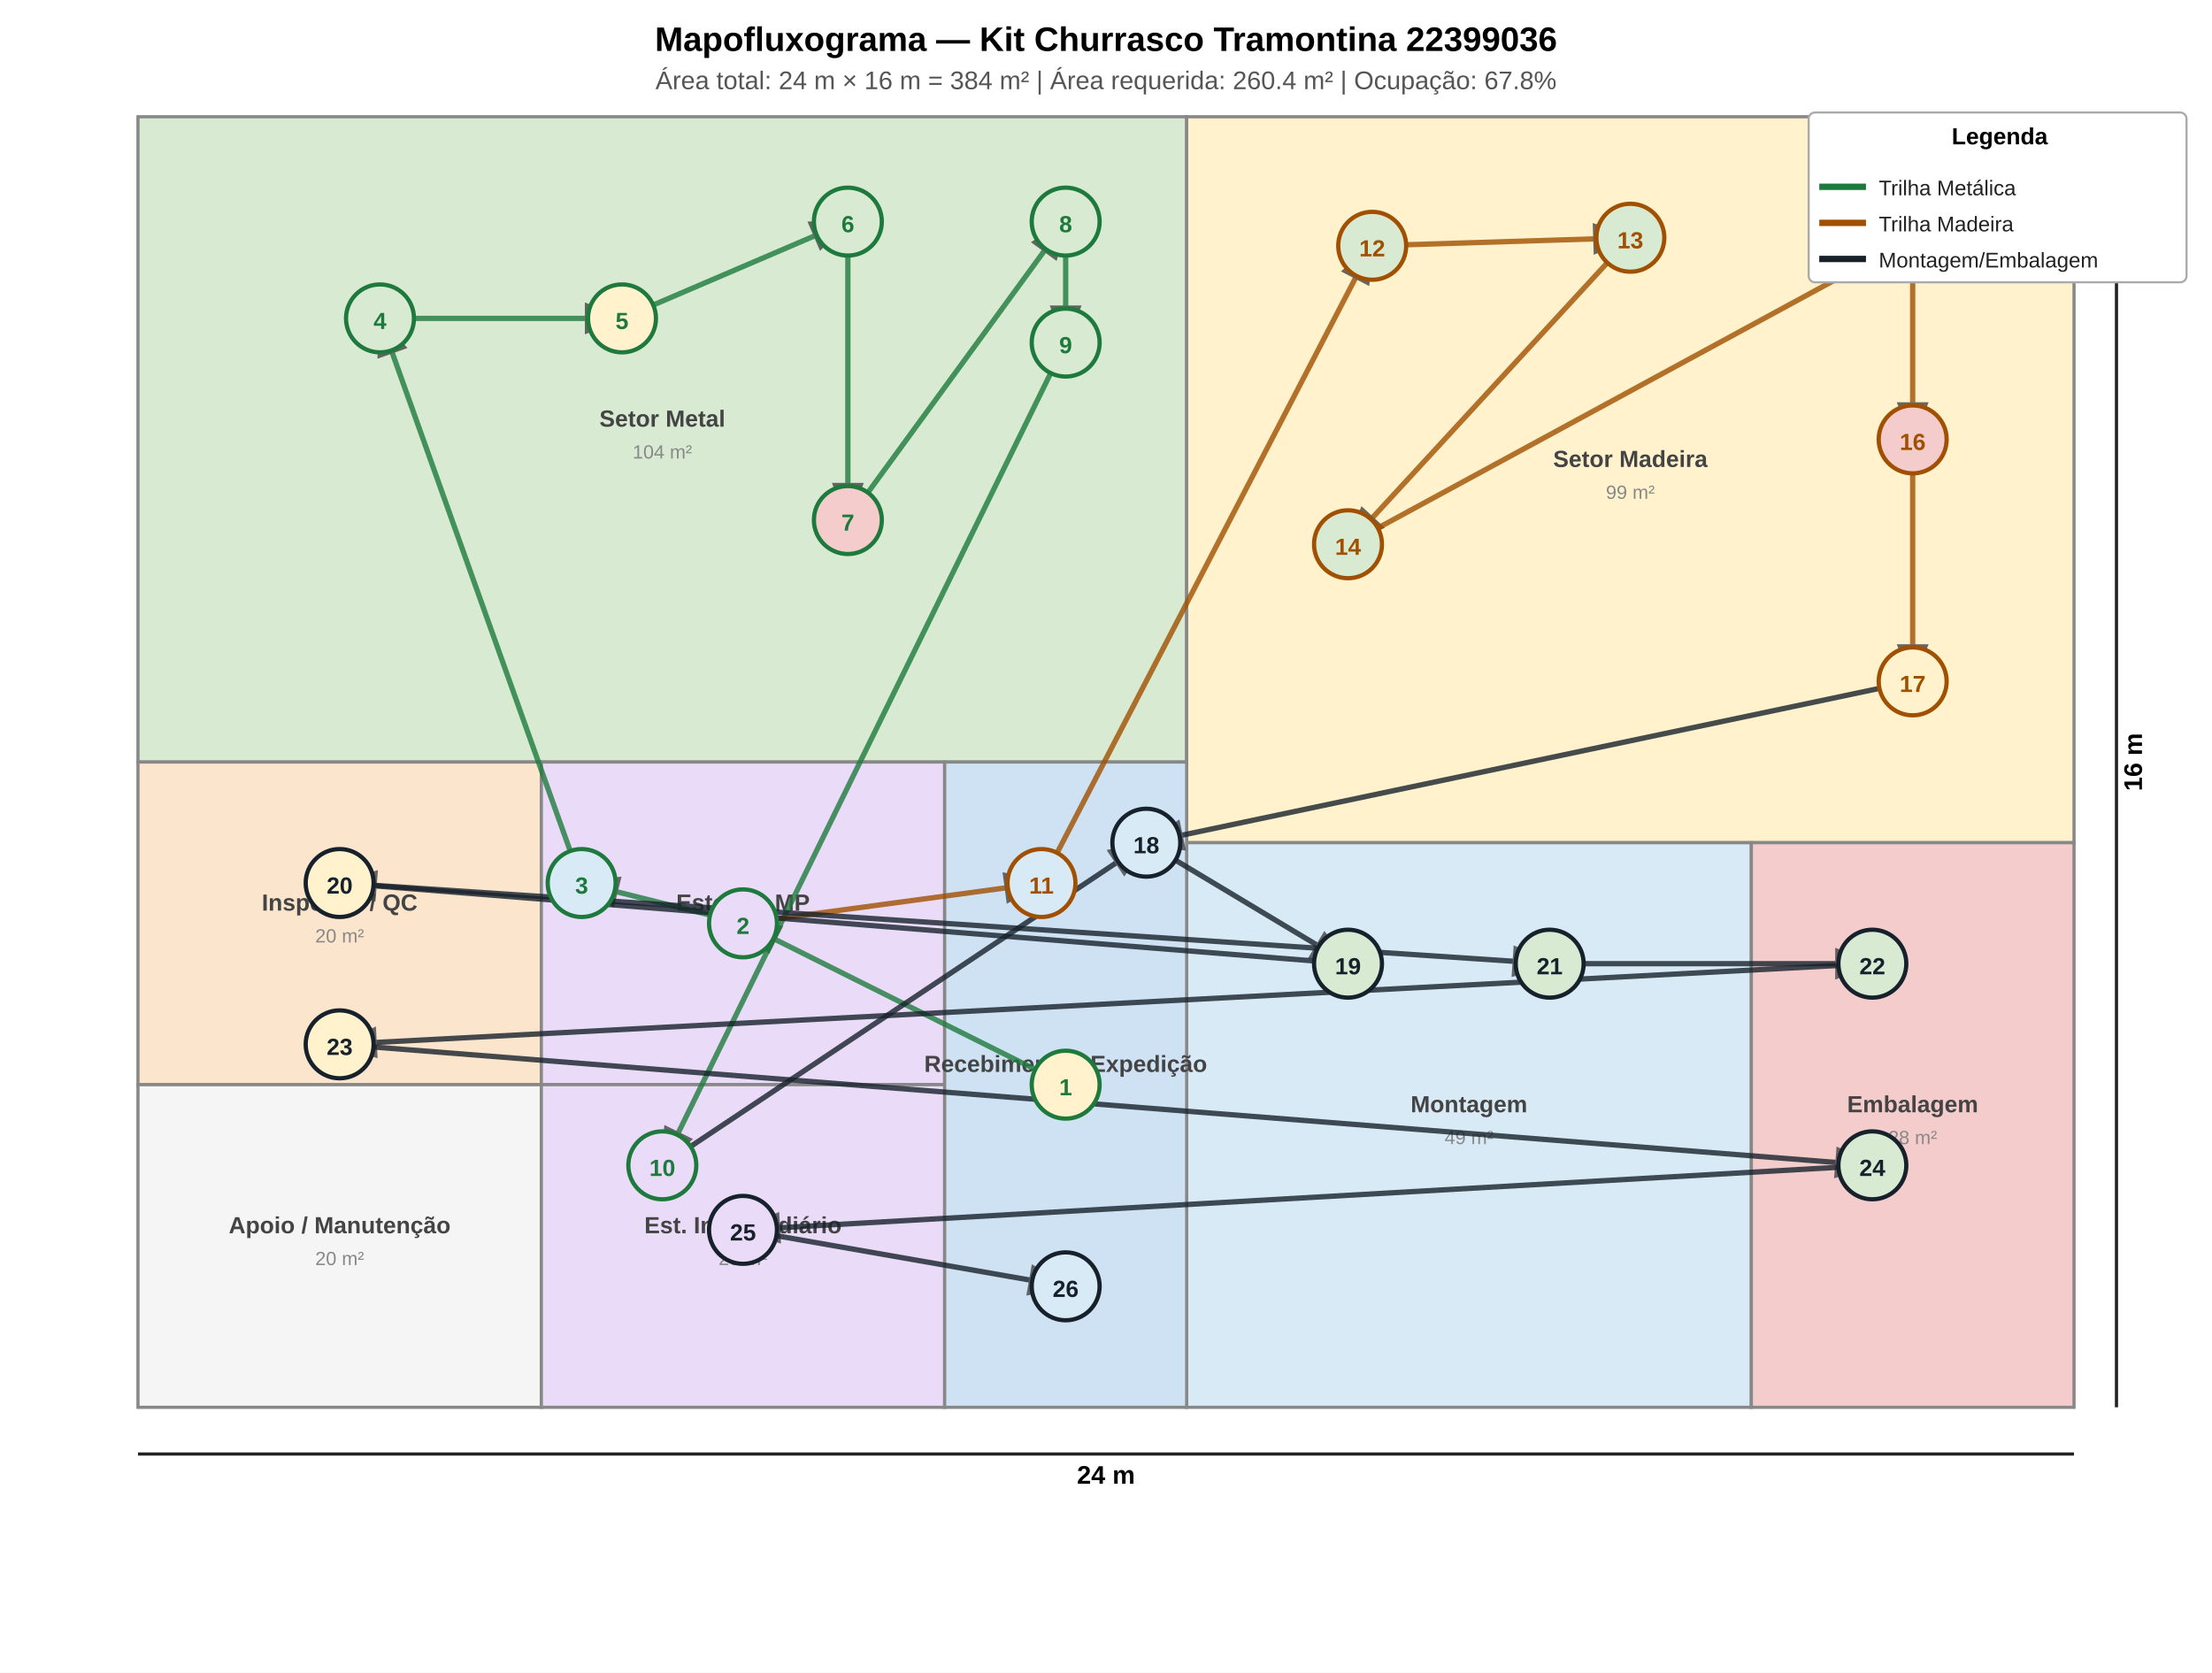
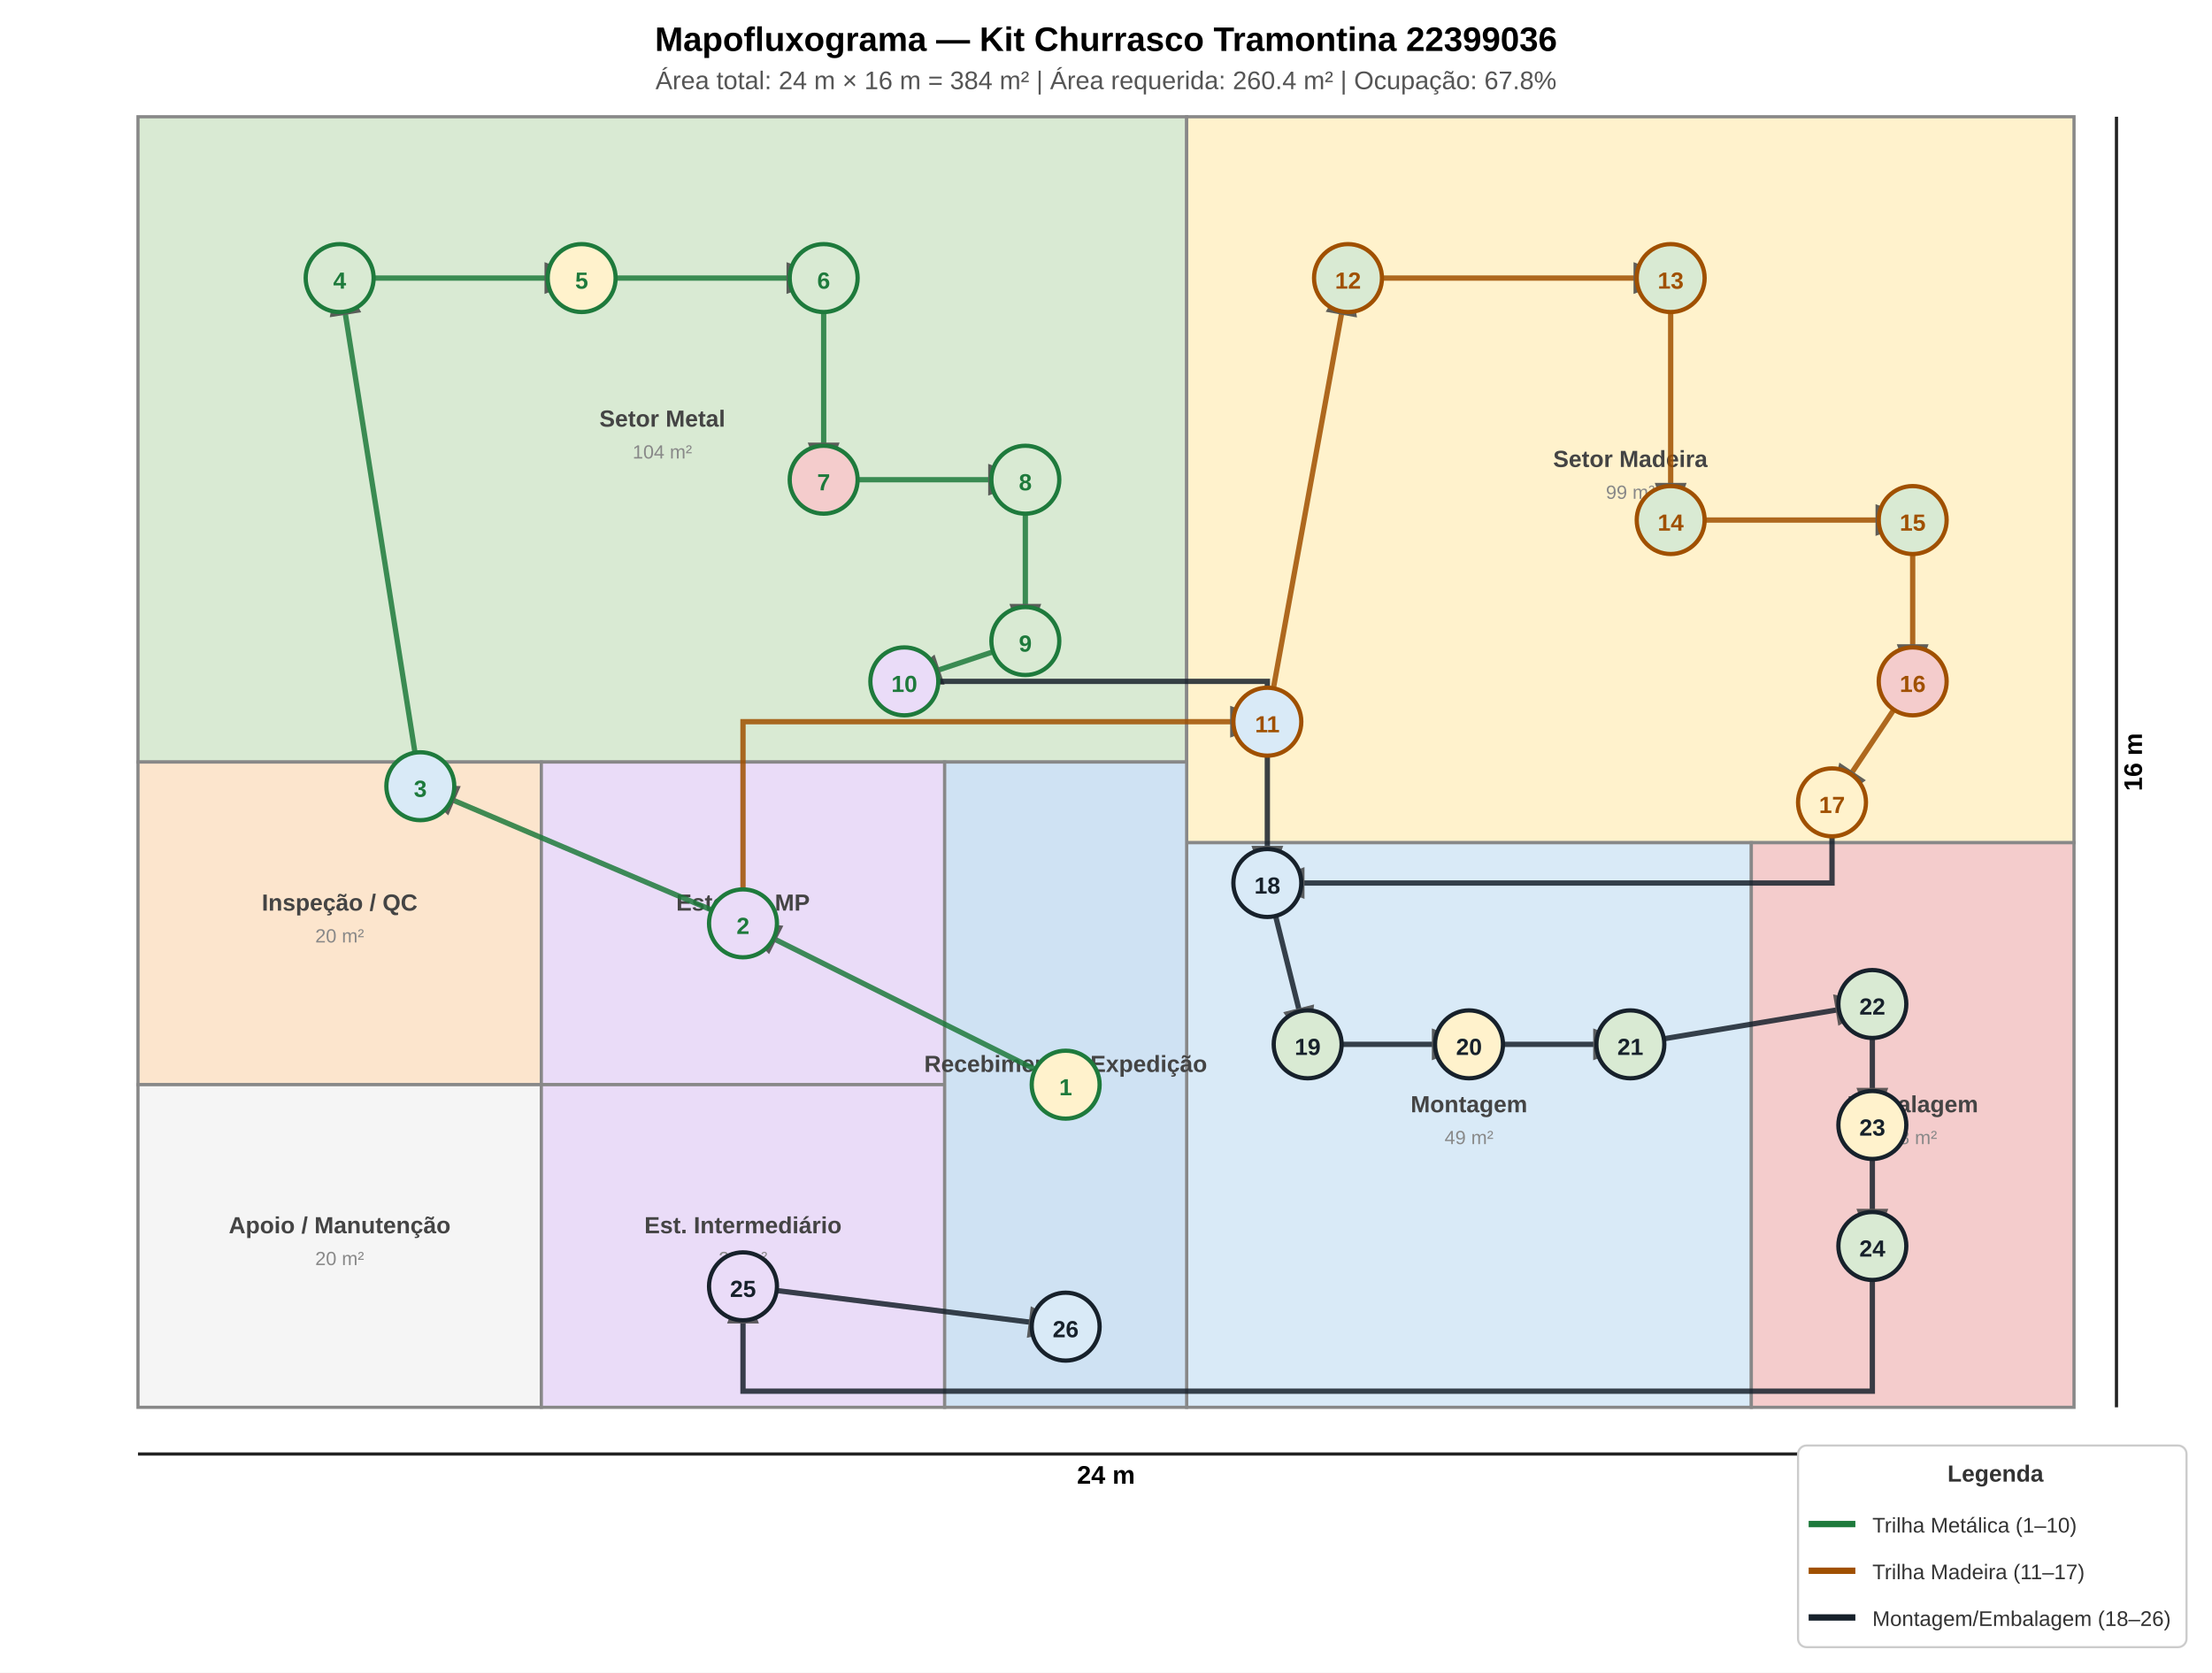
<svg xmlns="http://www.w3.org/2000/svg" viewBox="0 0 1042 788" width="1042" height="788" font-family="Arial,Helvetica,sans-serif">
  <defs>
    <marker id="arr" markerWidth="8" markerHeight="8" refX="7" refY="3" orient="auto">
      <path d="M0,0 L0,6 L8,3 z" fill="#444" />
    </marker>
  </defs>
  <rect width="100%" height="100%" fill="white" />
  <text x="521" y="24" text-anchor="middle" font-size="16" font-weight="bold">Mapofluxograma — Kit Churrasco Tramontina 22399036</text>
  <text x="521" y="42" text-anchor="middle" font-size="12" fill="#555">Área total: 24 m × 16 m = 384 m²  |  Área requerida: 260.4 m²  |  Ocupação: 67.8%</text>
  <rect x="65.0" y="55.0" width="494.0" height="304.0" fill="#D9EAD3" stroke="#888" stroke-width="1.5" />
  <text x="312.0" y="201.0" text-anchor="middle" font-size="11" font-weight="bold" fill="#444">Setor Metal</text>
  <text x="312.0" y="216.0" text-anchor="middle" font-size="9" fill="#888">104 m²</text>
  <rect x="559.0" y="55.0" width="418.0" height="342.0" fill="#FFF2CC" stroke="#888" stroke-width="1.5" />
  <text x="768.0" y="220.0" text-anchor="middle" font-size="11" font-weight="bold" fill="#444">Setor Madeira</text>
  <text x="768.0" y="235.0" text-anchor="middle" font-size="9" fill="#888">99 m²</text>
  <rect x="559.0" y="397.0" width="266.0" height="266.0" fill="#D9EAF7" stroke="#888" stroke-width="1.5" />
  <text x="692.0" y="524.0" text-anchor="middle" font-size="11" font-weight="bold" fill="#444">Montagem</text>
  <text x="692.0" y="539.0" text-anchor="middle" font-size="9" fill="#888">49 m²</text>
  <rect x="825.0" y="397.0" width="152.0" height="266.0" fill="#F4CCCC" stroke="#888" stroke-width="1.5" />
  <text x="901.0" y="524.0" text-anchor="middle" font-size="11" font-weight="bold" fill="#444">Embalagem</text>
  <text x="901.0" y="539.0" text-anchor="middle" font-size="9" fill="#888">28 m²</text>
  <rect x="65.0" y="359.0" width="190.0" height="152.0" fill="#FCE5CD" stroke="#888" stroke-width="1.5" />
  <text x="160.0" y="429.0" text-anchor="middle" font-size="11" font-weight="bold" fill="#444">Inspeção / QC</text>
  <text x="160.0" y="444.0" text-anchor="middle" font-size="9" fill="#888">20 m²</text>
  <rect x="65.0" y="511.0" width="190.0" height="152.0" fill="#F5F5F5" stroke="#888" stroke-width="1.5" />
  <text x="160.0" y="581.0" text-anchor="middle" font-size="11" font-weight="bold" fill="#444">Apoio / Manutenção</text>
  <text x="160.0" y="596.0" text-anchor="middle" font-size="9" fill="#888">20 m²</text>
  <rect x="255.0" y="359.0" width="190.0" height="152.0" fill="#EADCF8" stroke="#888" stroke-width="1.5" />
  <text x="350.0" y="429.0" text-anchor="middle" font-size="11" font-weight="bold" fill="#444">Estoque MP</text>
  <text x="350.0" y="444.0" text-anchor="middle" font-size="9" fill="#888">20 m²</text>
  <rect x="255.0" y="511.0" width="190.0" height="152.0" fill="#EADCF8" stroke="#888" stroke-width="1.5" />
  <text x="350.0" y="581.0" text-anchor="middle" font-size="11" font-weight="bold" fill="#444">Est. Intermediário</text>
  <text x="350.0" y="596.0" text-anchor="middle" font-size="9" fill="#888">20 m²</text>
  <rect x="445.0" y="359.0" width="114.0" height="304.0" fill="#CFE2F3" stroke="#888" stroke-width="1.5" />
  <text x="502.0" y="505.0" text-anchor="middle" font-size="11" font-weight="bold" fill="#444">Recebimento / Expedição</text>
  <text x="502.0" y="520.0" text-anchor="middle" font-size="9" fill="#888">24 m²</text>
  <line x1="65" y1="685" x2="977" y2="685" stroke="#222" stroke-width="1.5" />
  <text x="521.0" y="699" text-anchor="middle" font-size="12" font-weight="bold">24 m</text>
  <line x1="997" y1="55" x2="997" y2="663" stroke="#222" stroke-width="1.5" />
  <text x="1009" y="359.0" text-anchor="middle" font-size="12" font-weight="bold" transform="rotate(-90 1009 359.0)">16 m</text>
-   <line x1="502.0" y1="511.0" x2="350.0" y2="435.0" stroke="#1e7a3c" stroke-width="2.5" marker-end="url(#arr)" opacity="0.8" />
-   <line x1="350.0" y1="435.0" x2="274.0" y2="416.0" stroke="#1e7a3c" stroke-width="2.5" marker-end="url(#arr)" opacity="0.8" />
-   <line x1="274.0" y1="416.0" x2="179.0" y2="150.0" stroke="#1e7a3c" stroke-width="2.5" marker-end="url(#arr)" opacity="0.8" />
-   <line x1="179.0" y1="150.0" x2="293.0" y2="150.0" stroke="#1e7a3c" stroke-width="2.5" marker-end="url(#arr)" opacity="0.8" />
-   <line x1="293.0" y1="150.0" x2="399.4" y2="104.4" stroke="#1e7a3c" stroke-width="2.5" marker-end="url(#arr)" opacity="0.8" />
-   <line x1="399.4" y1="104.4" x2="399.4" y2="245.0" stroke="#1e7a3c" stroke-width="2.5" marker-end="url(#arr)" opacity="0.8" />
-   <line x1="399.4" y1="245.0" x2="502.0" y2="104.4" stroke="#1e7a3c" stroke-width="2.5" marker-end="url(#arr)" opacity="0.8" />
-   <line x1="502.0" y1="104.4" x2="502.0" y2="161.4" stroke="#1e7a3c" stroke-width="2.5" marker-end="url(#arr)" opacity="0.8" />
-   <line x1="502.0" y1="161.4" x2="312.0" y2="549.0" stroke="#1e7a3c" stroke-width="2.5" marker-end="url(#arr)" opacity="0.8" />
-   <line x1="350.0" y1="435.0" x2="490.6" y2="416.0" stroke="#a05000" stroke-width="2.5" marker-end="url(#arr)" opacity="0.8" />
-   <line x1="490.6" y1="416.0" x2="646.4" y2="115.8" stroke="#a05000" stroke-width="2.5" marker-end="url(#arr)" opacity="0.8" />
-   <line x1="646.4" y1="115.8" x2="768.0" y2="112.0" stroke="#a05000" stroke-width="2.5" marker-end="url(#arr)" opacity="0.8" />
-   <line x1="768.0" y1="112.0" x2="635.0" y2="256.4" stroke="#a05000" stroke-width="2.5" marker-end="url(#arr)" opacity="0.8" />
-   <line x1="635.0" y1="256.4" x2="901.0" y2="112.0" stroke="#a05000" stroke-width="2.5" marker-end="url(#arr)" opacity="0.8" />
-   <line x1="901.0" y1="112.0" x2="901.0" y2="207.0" stroke="#a05000" stroke-width="2.5" marker-end="url(#arr)" opacity="0.8" />
-   <line x1="901.0" y1="207.0" x2="901.0" y2="321.0" stroke="#a05000" stroke-width="2.5" marker-end="url(#arr)" opacity="0.8" />
-   <line x1="312.0" y1="549.0" x2="540.0" y2="397.0" stroke="#17212b" stroke-width="2.5" marker-end="url(#arr)" opacity="0.8" />
-   <line x1="901.0" y1="321.0" x2="540.0" y2="397.0" stroke="#17212b" stroke-width="2.5" marker-end="url(#arr)" opacity="0.8" />
-   <line x1="540.0" y1="397.0" x2="635.0" y2="454.0" stroke="#17212b" stroke-width="2.5" marker-end="url(#arr)" opacity="0.8" />
-   <line x1="635.0" y1="454.0" x2="160.0" y2="416.0" stroke="#17212b" stroke-width="2.5" marker-end="url(#arr)" opacity="0.8" />
-   <line x1="160.0" y1="416.0" x2="730.0" y2="454.0" stroke="#17212b" stroke-width="2.5" marker-end="url(#arr)" opacity="0.8" />
-   <line x1="730.0" y1="454.0" x2="882.0" y2="454.0" stroke="#17212b" stroke-width="2.5" marker-end="url(#arr)" opacity="0.8" />
-   <line x1="882.0" y1="454.0" x2="160.0" y2="492.0" stroke="#17212b" stroke-width="2.5" marker-end="url(#arr)" opacity="0.8" />
-   <line x1="160.0" y1="492.0" x2="882.0" y2="549.0" stroke="#17212b" stroke-width="2.5" marker-end="url(#arr)" opacity="0.8" />
-   <line x1="882.0" y1="549.0" x2="350.0" y2="579.4" stroke="#17212b" stroke-width="2.5" marker-end="url(#arr)" opacity="0.8" />
-   <line x1="350.0" y1="579.4" x2="502.0" y2="606.0" stroke="#17212b" stroke-width="2.5" marker-end="url(#arr)" opacity="0.8" />
+   <line x1="502.0" y1="511.0" x2="350.0" y2="435.0" stroke="#1e7a3c" stroke-width="2.5" marker-end="url(#arr)" opacity="0.85" />
+   <line x1="350.0" y1="435.0" x2="198.0" y2="370.4" stroke="#1e7a3c" stroke-width="2.5" marker-end="url(#arr)" opacity="0.85" />
+   <line x1="198.0" y1="370.4" x2="160.0" y2="131.0" stroke="#1e7a3c" stroke-width="2.5" marker-end="url(#arr)" opacity="0.85" />
+   <line x1="160.0" y1="131.0" x2="274.0" y2="131.0" stroke="#1e7a3c" stroke-width="2.5" marker-end="url(#arr)" opacity="0.85" />
+   <line x1="274.0" y1="131.0" x2="388.0" y2="131.0" stroke="#1e7a3c" stroke-width="2.5" marker-end="url(#arr)" opacity="0.85" />
+   <line x1="388.0" y1="131.0" x2="388.0" y2="226.0" stroke="#1e7a3c" stroke-width="2.5" marker-end="url(#arr)" opacity="0.85" />
+   <line x1="388.0" y1="226.0" x2="483.0" y2="226.0" stroke="#1e7a3c" stroke-width="2.5" marker-end="url(#arr)" opacity="0.85" />
+   <line x1="483.0" y1="226.0" x2="483.0" y2="302.0" stroke="#1e7a3c" stroke-width="2.5" marker-end="url(#arr)" opacity="0.85" />
+   <line x1="483.0" y1="302.0" x2="426.0" y2="321.0" stroke="#1e7a3c" stroke-width="2.5" marker-end="url(#arr)" opacity="0.85" />
+   <polyline points="350.0,435.0 350.0,340.0 597.0,340.0" fill="none" stroke="#a05000" stroke-width="2.5" marker-end="url(#arr)" opacity="0.85" />
+   <line x1="597.0" y1="340.0" x2="635.0" y2="131.0" stroke="#a05000" stroke-width="2.5" marker-end="url(#arr)" opacity="0.85" />
+   <line x1="635.0" y1="131.0" x2="787.0" y2="131.0" stroke="#a05000" stroke-width="2.5" marker-end="url(#arr)" opacity="0.85" />
+   <line x1="787.0" y1="131.0" x2="787.0" y2="245.0" stroke="#a05000" stroke-width="2.5" marker-end="url(#arr)" opacity="0.85" />
+   <line x1="787.0" y1="245.0" x2="901.0" y2="245.0" stroke="#a05000" stroke-width="2.5" marker-end="url(#arr)" opacity="0.85" />
+   <line x1="901.0" y1="245.0" x2="901.0" y2="321.0" stroke="#a05000" stroke-width="2.5" marker-end="url(#arr)" opacity="0.85" />
+   <line x1="901.0" y1="321.0" x2="863.0" y2="378.0" stroke="#a05000" stroke-width="2.5" marker-end="url(#arr)" opacity="0.85" />
+   <polyline points="426.0,321.0 597.0,321.0 597.0,416.0" fill="none" stroke="#17212b" stroke-width="2.5" marker-end="url(#arr)" opacity="0.85" />
+   <polyline points="863.0,378.0 863.0,416.0 597.0,416.0" fill="none" stroke="#17212b" stroke-width="2.5" marker-end="url(#arr)" opacity="0.85" />
+   <line x1="597.0" y1="416.0" x2="616.0" y2="492.0" stroke="#17212b" stroke-width="2.5" marker-end="url(#arr)" opacity="0.85" />
+   <line x1="616.0" y1="492.0" x2="692.0" y2="492.0" stroke="#17212b" stroke-width="2.5" marker-end="url(#arr)" opacity="0.85" />
+   <line x1="692.0" y1="492.0" x2="768.0" y2="492.0" stroke="#17212b" stroke-width="2.5" marker-end="url(#arr)" opacity="0.85" />
+   <line x1="768.0" y1="492.0" x2="882.0" y2="473.0" stroke="#17212b" stroke-width="2.5" marker-end="url(#arr)" opacity="0.85" />
+   <line x1="882.0" y1="473.0" x2="882.0" y2="530.0" stroke="#17212b" stroke-width="2.5" marker-end="url(#arr)" opacity="0.85" />
+   <line x1="882.0" y1="530.0" x2="882.0" y2="587.0" stroke="#17212b" stroke-width="2.5" marker-end="url(#arr)" opacity="0.85" />
+   <polyline points="882.0,587.0 882.0,655.4 350.0,655.4 350.0,606.0" fill="none" stroke="#17212b" stroke-width="2.5" marker-end="url(#arr)" opacity="0.85" />
+   <line x1="350.0" y1="606.0" x2="502.0" y2="625.0" stroke="#17212b" stroke-width="2.5" marker-end="url(#arr)" opacity="0.85" />
  <circle cx="502.0" cy="511.0" r="16" fill="#FFF2CC" stroke="#1e7a3c" stroke-width="2" />
  <text x="502.0" y="516.0" text-anchor="middle" font-size="11" font-weight="bold" fill="#1e7a3c">1</text>
  <circle cx="350.0" cy="435.0" r="16" fill="#EADCF8" stroke="#1e7a3c" stroke-width="2" />
  <text x="350.0" y="440.0" text-anchor="middle" font-size="11" font-weight="bold" fill="#1e7a3c">2</text>
-   <circle cx="274.0" cy="416.0" r="16" fill="#D9EAF7" stroke="#1e7a3c" stroke-width="2" />
-   <text x="274.0" y="421.0" text-anchor="middle" font-size="11" font-weight="bold" fill="#1e7a3c">3</text>
-   <circle cx="179.0" cy="150.0" r="16" fill="#D9EAD3" stroke="#1e7a3c" stroke-width="2" />
-   <text x="179.0" y="155.0" text-anchor="middle" font-size="11" font-weight="bold" fill="#1e7a3c">4</text>
-   <circle cx="293.0" cy="150.0" r="16" fill="#FFF2CC" stroke="#1e7a3c" stroke-width="2" />
-   <text x="293.0" y="155.0" text-anchor="middle" font-size="11" font-weight="bold" fill="#1e7a3c">5</text>
-   <circle cx="399.4" cy="104.4" r="16" fill="#D9EAD3" stroke="#1e7a3c" stroke-width="2" />
-   <text x="399.4" y="109.4" text-anchor="middle" font-size="11" font-weight="bold" fill="#1e7a3c">6</text>
-   <circle cx="399.4" cy="245.0" r="16" fill="#F4CCCC" stroke="#1e7a3c" stroke-width="2" />
-   <text x="399.4" y="250.0" text-anchor="middle" font-size="11" font-weight="bold" fill="#1e7a3c">7</text>
-   <circle cx="502.0" cy="104.4" r="16" fill="#D9EAD3" stroke="#1e7a3c" stroke-width="2" />
-   <text x="502.0" y="109.4" text-anchor="middle" font-size="11" font-weight="bold" fill="#1e7a3c">8</text>
-   <circle cx="502.0" cy="161.4" r="16" fill="#D9EAD3" stroke="#1e7a3c" stroke-width="2" />
-   <text x="502.0" y="166.4" text-anchor="middle" font-size="11" font-weight="bold" fill="#1e7a3c">9</text>
-   <circle cx="312.0" cy="549.0" r="16" fill="#EADCF8" stroke="#1e7a3c" stroke-width="2" />
-   <text x="312.0" y="554.0" text-anchor="middle" font-size="11" font-weight="bold" fill="#1e7a3c">10</text>
-   <circle cx="490.6" cy="416.0" r="16" fill="#D9EAF7" stroke="#a05000" stroke-width="2" />
-   <text x="490.6" y="421.0" text-anchor="middle" font-size="11" font-weight="bold" fill="#a05000">11</text>
-   <circle cx="646.4" cy="115.8" r="16" fill="#D9EAD3" stroke="#a05000" stroke-width="2" />
-   <text x="646.4" y="120.8" text-anchor="middle" font-size="11" font-weight="bold" fill="#a05000">12</text>
-   <circle cx="768.0" cy="112.0" r="16" fill="#D9EAD3" stroke="#a05000" stroke-width="2" />
-   <text x="768.0" y="117.0" text-anchor="middle" font-size="11" font-weight="bold" fill="#a05000">13</text>
-   <circle cx="635.0" cy="256.4" r="16" fill="#D9EAD3" stroke="#a05000" stroke-width="2" />
-   <text x="635.0" y="261.4" text-anchor="middle" font-size="11" font-weight="bold" fill="#a05000">14</text>
-   <circle cx="901.0" cy="112.0" r="16" fill="#D9EAD3" stroke="#a05000" stroke-width="2" />
-   <text x="901.0" y="117.0" text-anchor="middle" font-size="11" font-weight="bold" fill="#a05000">15</text>
-   <circle cx="901.0" cy="207.0" r="16" fill="#F4CCCC" stroke="#a05000" stroke-width="2" />
-   <text x="901.0" y="212.0" text-anchor="middle" font-size="11" font-weight="bold" fill="#a05000">16</text>
-   <circle cx="901.0" cy="321.0" r="16" fill="#FFF2CC" stroke="#a05000" stroke-width="2" />
-   <text x="901.0" y="326.0" text-anchor="middle" font-size="11" font-weight="bold" fill="#a05000">17</text>
-   <circle cx="540.0" cy="397.0" r="16" fill="#D9EAF7" stroke="#17212b" stroke-width="2" />
-   <text x="540.0" y="402.0" text-anchor="middle" font-size="11" font-weight="bold" fill="#17212b">18</text>
-   <circle cx="635.0" cy="454.0" r="16" fill="#D9EAD3" stroke="#17212b" stroke-width="2" />
-   <text x="635.0" y="459.0" text-anchor="middle" font-size="11" font-weight="bold" fill="#17212b">19</text>
-   <circle cx="160.0" cy="416.0" r="16" fill="#FFF2CC" stroke="#17212b" stroke-width="2" />
-   <text x="160.0" y="421.0" text-anchor="middle" font-size="11" font-weight="bold" fill="#17212b">20</text>
-   <circle cx="730.0" cy="454.0" r="16" fill="#D9EAD3" stroke="#17212b" stroke-width="2" />
-   <text x="730.0" y="459.0" text-anchor="middle" font-size="11" font-weight="bold" fill="#17212b">21</text>
-   <circle cx="882.0" cy="454.0" r="16" fill="#D9EAD3" stroke="#17212b" stroke-width="2" />
-   <text x="882.0" y="459.0" text-anchor="middle" font-size="11" font-weight="bold" fill="#17212b">22</text>
-   <circle cx="160.0" cy="492.0" r="16" fill="#FFF2CC" stroke="#17212b" stroke-width="2" />
-   <text x="160.0" y="497.0" text-anchor="middle" font-size="11" font-weight="bold" fill="#17212b">23</text>
-   <circle cx="882.0" cy="549.0" r="16" fill="#D9EAD3" stroke="#17212b" stroke-width="2" />
-   <text x="882.0" y="554.0" text-anchor="middle" font-size="11" font-weight="bold" fill="#17212b">24</text>
-   <circle cx="350.0" cy="579.4" r="16" fill="#EADCF8" stroke="#17212b" stroke-width="2" />
-   <text x="350.0" y="584.4" text-anchor="middle" font-size="11" font-weight="bold" fill="#17212b">25</text>
-   <circle cx="502.0" cy="606.0" r="16" fill="#D9EAF7" stroke="#17212b" stroke-width="2" />
-   <text x="502.0" y="611.0" text-anchor="middle" font-size="11" font-weight="bold" fill="#17212b">26</text>
-   <rect x="852" y="53" width="178" height="80" fill="white" stroke="#aaa" stroke-width="1" rx="3" />
-   <text x="942" y="68" text-anchor="middle" font-size="11" font-weight="bold">Legenda</text>
-   <line x1="857" y1="88" x2="879" y2="88" stroke="#1e7a3c" stroke-width="3" />
-   <text x="885" y="92" font-size="10" fill="#222">Trilha Metálica</text>
-   <line x1="857" y1="105" x2="879" y2="105" stroke="#a05000" stroke-width="3" />
-   <text x="885" y="109" font-size="10" fill="#222">Trilha Madeira</text>
-   <line x1="857" y1="122" x2="879" y2="122" stroke="#17212b" stroke-width="3" />
-   <text x="885" y="126" font-size="10" fill="#222">Montagem/Embalagem</text>
+   <circle cx="198.0" cy="370.4" r="16" fill="#D9EAF7" stroke="#1e7a3c" stroke-width="2" />
+   <text x="198.0" y="375.4" text-anchor="middle" font-size="11" font-weight="bold" fill="#1e7a3c">3</text>
+   <circle cx="160.0" cy="131.0" r="16" fill="#D9EAD3" stroke="#1e7a3c" stroke-width="2" />
+   <text x="160.0" y="136.0" text-anchor="middle" font-size="11" font-weight="bold" fill="#1e7a3c">4</text>
+   <circle cx="274.0" cy="131.0" r="16" fill="#FFF2CC" stroke="#1e7a3c" stroke-width="2" />
+   <text x="274.0" y="136.0" text-anchor="middle" font-size="11" font-weight="bold" fill="#1e7a3c">5</text>
+   <circle cx="388.0" cy="131.0" r="16" fill="#D9EAD3" stroke="#1e7a3c" stroke-width="2" />
+   <text x="388.0" y="136.0" text-anchor="middle" font-size="11" font-weight="bold" fill="#1e7a3c">6</text>
+   <circle cx="388.0" cy="226.0" r="16" fill="#F4CCCC" stroke="#1e7a3c" stroke-width="2" />
+   <text x="388.0" y="231.0" text-anchor="middle" font-size="11" font-weight="bold" fill="#1e7a3c">7</text>
+   <circle cx="483.0" cy="226.0" r="16" fill="#D9EAD3" stroke="#1e7a3c" stroke-width="2" />
+   <text x="483.0" y="231.0" text-anchor="middle" font-size="11" font-weight="bold" fill="#1e7a3c">8</text>
+   <circle cx="483.0" cy="302.0" r="16" fill="#D9EAD3" stroke="#1e7a3c" stroke-width="2" />
+   <text x="483.0" y="307.0" text-anchor="middle" font-size="11" font-weight="bold" fill="#1e7a3c">9</text>
+   <circle cx="426.0" cy="321.0" r="16" fill="#EADCF8" stroke="#1e7a3c" stroke-width="2" />
+   <text x="426.0" y="326.0" text-anchor="middle" font-size="11" font-weight="bold" fill="#1e7a3c">10</text>
+   <circle cx="597.0" cy="340.0" r="16" fill="#D9EAF7" stroke="#a05000" stroke-width="2" />
+   <text x="597.0" y="345.0" text-anchor="middle" font-size="11" font-weight="bold" fill="#a05000">11</text>
+   <circle cx="635.0" cy="131.0" r="16" fill="#D9EAD3" stroke="#a05000" stroke-width="2" />
+   <text x="635.0" y="136.0" text-anchor="middle" font-size="11" font-weight="bold" fill="#a05000">12</text>
+   <circle cx="787.0" cy="131.0" r="16" fill="#D9EAD3" stroke="#a05000" stroke-width="2" />
+   <text x="787.0" y="136.0" text-anchor="middle" font-size="11" font-weight="bold" fill="#a05000">13</text>
+   <circle cx="787.0" cy="245.0" r="16" fill="#D9EAD3" stroke="#a05000" stroke-width="2" />
+   <text x="787.0" y="250.0" text-anchor="middle" font-size="11" font-weight="bold" fill="#a05000">14</text>
+   <circle cx="901.0" cy="245.0" r="16" fill="#D9EAD3" stroke="#a05000" stroke-width="2" />
+   <text x="901.0" y="250.0" text-anchor="middle" font-size="11" font-weight="bold" fill="#a05000">15</text>
+   <circle cx="901.0" cy="321.0" r="16" fill="#F4CCCC" stroke="#a05000" stroke-width="2" />
+   <text x="901.0" y="326.0" text-anchor="middle" font-size="11" font-weight="bold" fill="#a05000">16</text>
+   <circle cx="863.0" cy="378.0" r="16" fill="#FFF2CC" stroke="#a05000" stroke-width="2" />
+   <text x="863.0" y="383.0" text-anchor="middle" font-size="11" font-weight="bold" fill="#a05000">17</text>
+   <circle cx="597.0" cy="416.0" r="16" fill="#D9EAF7" stroke="#17212b" stroke-width="2" />
+   <text x="597.0" y="421.0" text-anchor="middle" font-size="11" font-weight="bold" fill="#17212b">18</text>
+   <circle cx="616.0" cy="492.0" r="16" fill="#D9EAD3" stroke="#17212b" stroke-width="2" />
+   <text x="616.0" y="497.0" text-anchor="middle" font-size="11" font-weight="bold" fill="#17212b">19</text>
+   <circle cx="692.0" cy="492.0" r="16" fill="#FFF2CC" stroke="#17212b" stroke-width="2" />
+   <text x="692.0" y="497.0" text-anchor="middle" font-size="11" font-weight="bold" fill="#17212b">20</text>
+   <circle cx="768.0" cy="492.0" r="16" fill="#D9EAD3" stroke="#17212b" stroke-width="2" />
+   <text x="768.0" y="497.0" text-anchor="middle" font-size="11" font-weight="bold" fill="#17212b">21</text>
+   <circle cx="882.0" cy="473.0" r="16" fill="#D9EAD3" stroke="#17212b" stroke-width="2" />
+   <text x="882.0" y="478.0" text-anchor="middle" font-size="11" font-weight="bold" fill="#17212b">22</text>
+   <circle cx="882.0" cy="530.0" r="16" fill="#FFF2CC" stroke="#17212b" stroke-width="2" />
+   <text x="882.0" y="535.0" text-anchor="middle" font-size="11" font-weight="bold" fill="#17212b">23</text>
+   <circle cx="882.0" cy="587.0" r="16" fill="#D9EAD3" stroke="#17212b" stroke-width="2" />
+   <text x="882.0" y="592.0" text-anchor="middle" font-size="11" font-weight="bold" fill="#17212b">24</text>
+   <circle cx="350.0" cy="606.0" r="16" fill="#EADCF8" stroke="#17212b" stroke-width="2" />
+   <text x="350.0" y="611.0" text-anchor="middle" font-size="11" font-weight="bold" fill="#17212b">25</text>
+   <circle cx="502.0" cy="625.0" r="16" fill="#D9EAF7" stroke="#17212b" stroke-width="2" />
+   <text x="502.0" y="630.0" text-anchor="middle" font-size="11" font-weight="bold" fill="#17212b">26</text>
+   <rect x="847" y="681" width="183" height="95" fill="white" stroke="#ccc" stroke-width="1" rx="4" />
+   <text x="940" y="698" text-anchor="middle" font-size="11" font-weight="bold" fill="#333">Legenda</text>
+   <line x1="852" y1="718" x2="874" y2="718" stroke="#1e7a3c" stroke-width="3" />
+   <text x="882" y="722" font-size="10" fill="#333">Trilha Metálica (1–10)</text>
+   <line x1="852" y1="740" x2="874" y2="740" stroke="#a05000" stroke-width="3" />
+   <text x="882" y="744" font-size="10" fill="#333">Trilha Madeira (11–17)</text>
+   <line x1="852" y1="762" x2="874" y2="762" stroke="#17212b" stroke-width="3" />
+   <text x="882" y="766" font-size="10" fill="#333">Montagem/Embalagem (18–26)</text>
</svg>
